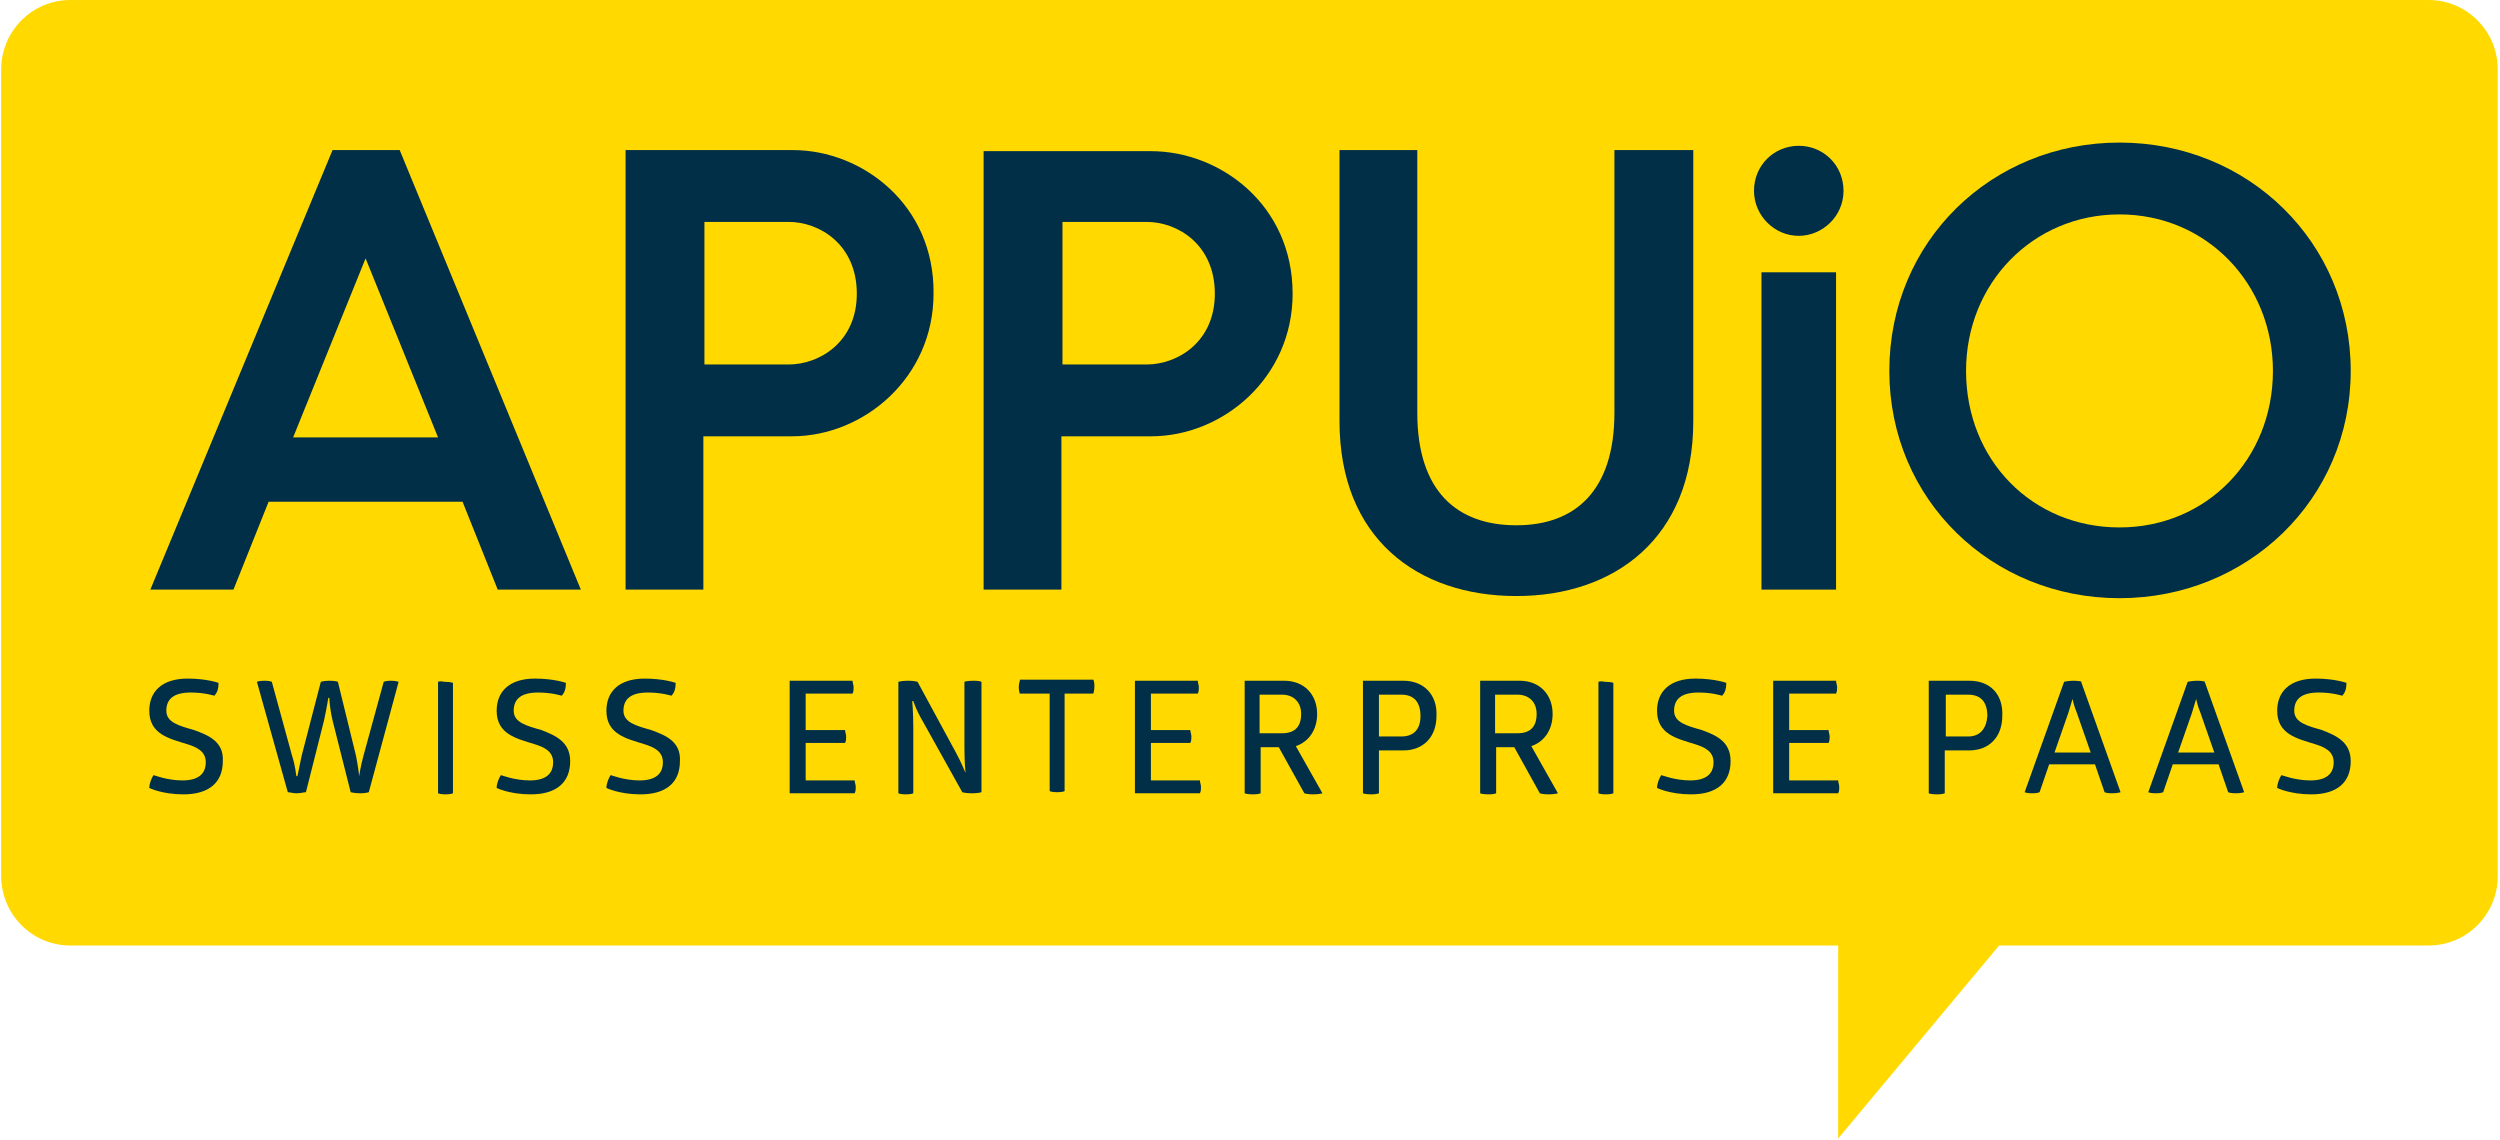
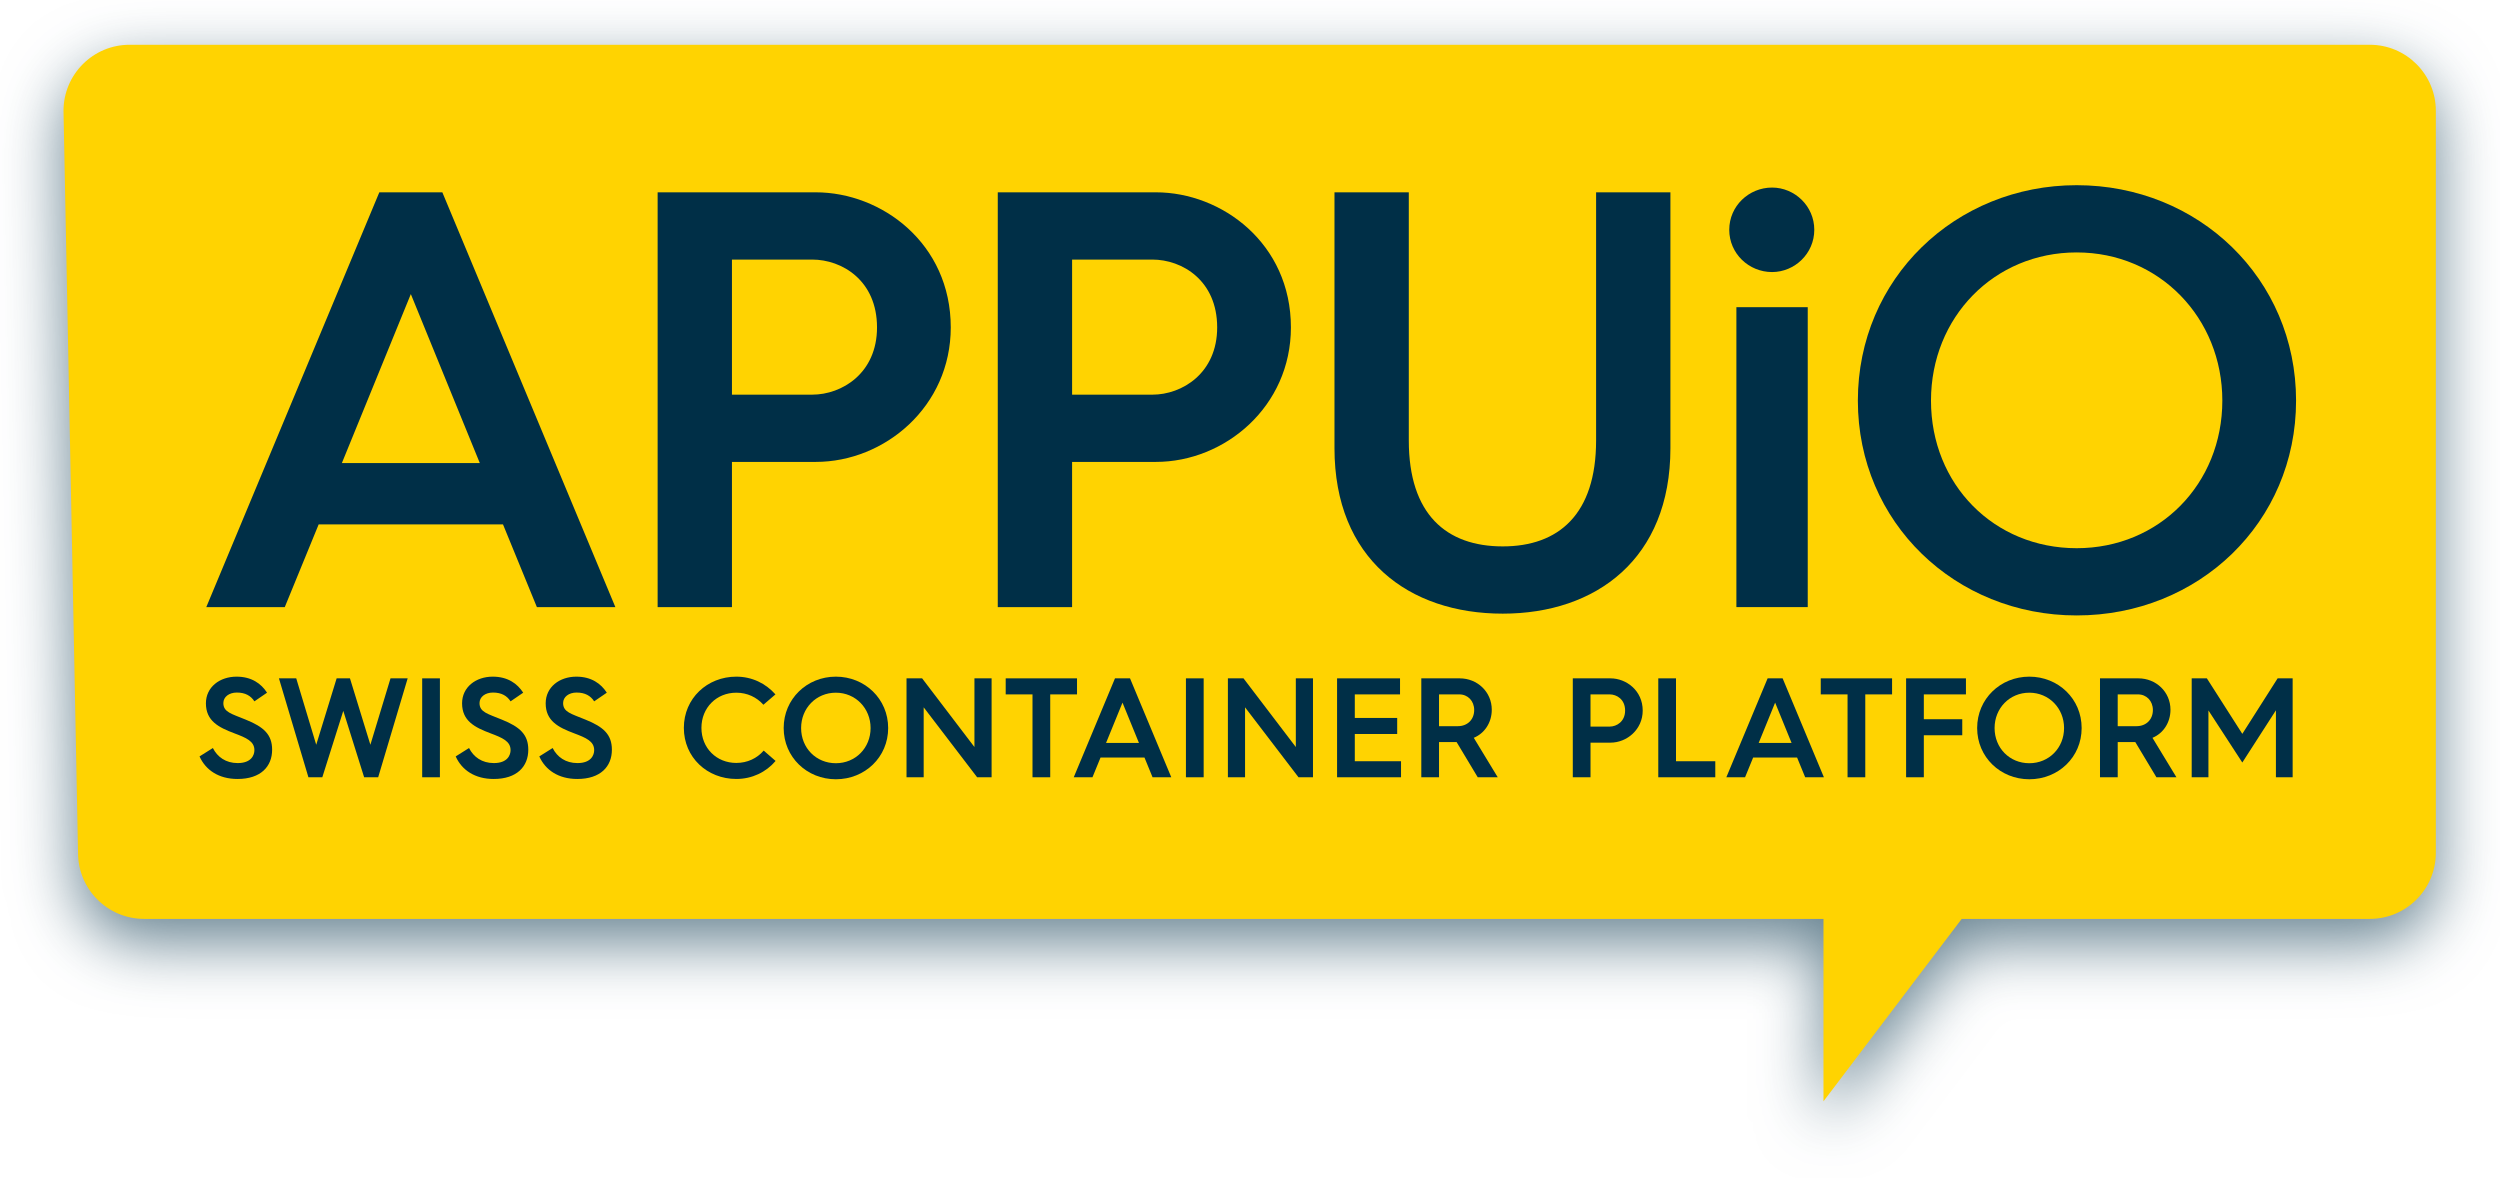
- <svg xmlns="http://www.w3.org/2000/svg" width="340px" height="155px" viewBox="0 0 340 155" version="1.1">
-   <defs />
+ <svg xmlns="http://www.w3.org/2000/svg" xmlns:xlink="http://www.w3.org/1999/xlink" width="433px" height="204px" viewBox="0 0 433 204" version="1.1">
+   <defs>
+     <path d="M399.447,1.253 L11.441,1.253 C5.123,1.253 0,6.38 0,12.704 L2.516,141.2 C2.516,147.524 7.639,152.652 13.957,152.652 L304.827,152.652 L304.827,184.245 L328.767,152.652 L399.445,152.652 C405.764,152.652 410.887,147.524 410.887,141.2 L410.887,12.704 C410.888,6.38 405.766,1.253 399.447,1.253" id="path-1" />
+     <filter x="-50%" y="-50%" width="200%" height="200%" filterUnits="objectBoundingBox" id="filter-2">
+       <feOffset dx="0" dy="4" in="SourceAlpha" result="shadowOffsetOuter1" />
+       <feGaussianBlur stdDeviation="5.5" in="shadowOffsetOuter1" result="shadowBlurOuter1" />
+       <feColorMatrix values="0 0 0 0 0   0 0 0 0 0.184   0 0 0 0 0.278  0 0 0 0.6 0" type="matrix" in="shadowBlurOuter1" />
+     </filter>
+   </defs>
  <g id="Page-1" stroke="none" stroke-width="1" fill="none" fill-rule="evenodd">
-     <g id="v3" transform="translate(-470, -270)">
-       <g id="appuio_logo" transform="translate(469, 270)">
-         <g id="Ebene_1" fill="#FFD900">
-           <path d="M331.276,0 L10.579,0 C5.362,0 1.159,4.228 1.159,9.477 L1.159,119.114 C1.159,124.363 5.362,128.591 10.579,128.591 L250.993,128.591 L250.993,154.834 L272.875,128.591 L331.276,128.591 C336.493,128.591 340.696,124.363 340.696,119.114 L340.696,9.477 C340.696,4.228 336.493,0 331.276,0 L331.276,0 Z" id="Shape" />
-         </g>
-         <g id="text" transform="translate(20.28814, 18.95327)" fill="#002F47">
-           <g id="Group">
-             <path d="M7.101,80.333 C5.072,79.75 3.333,79.312 3.333,77.708 C3.333,76.105 4.347,75.23 6.666,75.23 C8.55,75.23 9.854,75.667 9.854,75.667 C10.289,75.23 10.434,74.647 10.434,73.918 C10.434,73.918 8.84,73.335 6.231,73.335 C2.753,73.335 1.014,75.084 1.014,77.708 C1.014,80.916 3.768,81.499 6.086,82.228 C7.536,82.665 8.695,83.249 8.695,84.707 C8.695,86.31 7.681,87.185 5.507,87.185 C3.478,87.185 1.594,86.456 1.594,86.456 C1.304,86.893 1.014,87.622 1.014,88.206 C1.014,88.206 2.753,89.08 5.652,89.08 C9.13,89.08 11.014,87.477 11.014,84.561 C11.158,81.936 9.13,81.062 7.101,80.333 L7.101,80.333 Z" id="Shape" />
-             <path d="M32.896,73.772 L30.142,83.832 C29.708,85.436 29.563,86.602 29.563,86.602 L29.563,86.602 C29.563,86.602 29.418,85.29 29.128,83.832 L26.664,73.772 C26.664,73.772 26.375,73.626 25.505,73.626 C24.781,73.626 24.346,73.772 24.346,73.772 L21.737,83.832 C21.447,85.29 21.158,86.602 21.158,86.602 L21.013,86.602 C21.013,86.602 20.868,85.144 20.433,83.832 L17.68,73.772 C17.68,73.772 17.39,73.626 16.665,73.626 C15.941,73.626 15.651,73.772 15.651,73.772 L19.853,88.789 C20.143,88.789 20.578,88.935 21.013,88.935 C21.592,88.935 22.027,88.789 22.317,88.789 L24.781,79.021 C25.215,76.979 25.36,75.959 25.36,75.959 L25.505,75.959 C25.505,75.959 25.505,77.125 25.94,79.021 L28.403,88.789 C28.403,88.789 28.983,88.935 29.708,88.935 C30.432,88.935 30.867,88.789 30.867,88.789 L34.925,73.772 C34.925,73.772 34.49,73.626 33.91,73.626 C33.186,73.626 32.896,73.772 32.896,73.772 L32.896,73.772 Z" id="Shape" />
-             <path d="M40.286,73.772 L40.286,88.935 C40.286,88.935 40.576,89.08 41.301,89.08 C42.025,89.08 42.315,88.935 42.315,88.935 L42.315,73.918 C42.315,73.918 42.025,73.772 41.156,73.772 C40.576,73.626 40.286,73.772 40.286,73.772 L40.286,73.772 Z" id="Shape" />
-             <path d="M54.343,80.333 C52.314,79.75 50.575,79.312 50.575,77.708 C50.575,76.105 51.59,75.23 53.908,75.23 C55.792,75.23 57.097,75.667 57.097,75.667 C57.531,75.23 57.676,74.647 57.676,73.918 C57.676,73.918 56.082,73.335 53.474,73.335 C49.996,73.335 48.257,75.084 48.257,77.708 C48.257,80.916 51.01,81.499 53.329,82.228 C54.778,82.665 55.937,83.249 55.937,84.707 C55.937,86.31 54.923,87.185 52.749,87.185 C50.72,87.185 48.836,86.456 48.836,86.456 C48.547,86.893 48.257,87.622 48.257,88.206 C48.257,88.206 49.996,89.08 52.894,89.08 C56.372,89.08 58.256,87.477 58.256,84.561 C58.256,81.936 56.227,81.062 54.343,80.333 L54.343,80.333 Z" id="Shape" />
-             <path d="M25.94,1.458 L1.159,61.234 L12.463,61.234 L17.245,49.279 L43.619,49.279 L48.402,61.234 L59.705,61.234 L35.069,1.458 L25.94,1.458 L25.94,1.458 Z M20.578,40.531 L30.432,16.183 L40.286,40.531 L20.578,40.531 L20.578,40.531 Z" id="Shape" />
-             <path d="M69.269,80.333 C67.241,79.75 65.502,79.312 65.502,77.708 C65.502,76.105 66.516,75.23 68.835,75.23 C70.719,75.23 72.023,75.667 72.023,75.667 C72.458,75.23 72.603,74.647 72.603,73.918 C72.603,73.918 71.008,73.335 68.4,73.335 C64.922,73.335 63.183,75.084 63.183,77.708 C63.183,80.916 65.936,81.499 68.255,82.228 C69.704,82.665 70.864,83.249 70.864,84.707 C70.864,86.31 69.849,87.185 67.675,87.185 C65.647,87.185 63.763,86.456 63.763,86.456 C63.473,86.893 63.183,87.622 63.183,88.206 C63.183,88.206 64.922,89.08 67.82,89.08 C71.298,89.08 73.182,87.477 73.182,84.561 C73.327,81.936 71.298,81.062 69.269,80.333 L69.269,80.333 Z" id="Shape" />
-             <path d="M90.282,87.185 L90.282,82.082 L95.644,82.082 C95.789,81.791 95.789,81.499 95.789,81.207 C95.789,80.916 95.644,80.624 95.644,80.333 L90.282,80.333 L90.282,75.376 L96.658,75.376 C96.803,75.084 96.803,74.793 96.803,74.501 C96.803,74.209 96.658,73.918 96.658,73.626 L88.108,73.626 L88.108,88.935 L96.948,88.935 C97.093,88.643 97.093,88.351 97.093,88.06 C97.093,87.768 96.948,87.477 96.948,87.185 L90.282,87.185 L90.282,87.185 Z" id="Shape" />
-             <path d="M88.543,1.458 L65.792,1.458 L65.792,61.234 L76.37,61.234 L76.37,40.385 L88.398,40.385 C98.253,40.385 107.672,32.366 107.672,20.994 C107.817,8.893 97.963,1.458 88.543,1.458 L88.543,1.458 Z M87.964,30.617 L76.515,30.617 L76.515,11.226 L87.964,11.226 C92.166,11.226 97.238,14.288 97.238,20.994 C97.238,27.555 92.166,30.617 87.964,30.617 L87.964,30.617 Z" id="Shape" />
-             <path d="M111.875,73.772 L111.875,82.665 C111.875,84.707 112.019,86.164 112.019,86.164 L112.019,86.164 C112.019,86.164 111.44,84.707 110.715,83.394 L105.498,73.772 C105.498,73.772 105.064,73.626 104.194,73.626 C103.325,73.626 102.89,73.772 102.89,73.772 L102.89,88.935 C102.89,88.935 103.18,89.08 103.904,89.08 C104.629,89.08 104.919,88.935 104.919,88.935 L104.919,80.041 C104.919,77.854 104.774,76.396 104.774,76.396 L104.919,76.396 C104.919,76.396 105.353,77.708 106.223,79.166 L111.585,88.789 C111.585,88.789 112.019,88.935 112.889,88.935 C113.758,88.935 114.193,88.789 114.193,88.789 L114.193,73.772 C114.193,73.772 113.903,73.626 113.179,73.626 C112.164,73.626 111.875,73.772 111.875,73.772 L111.875,73.772 Z" id="Shape" />
-             <path d="M125.207,40.385 L137.235,40.385 C147.089,40.385 156.508,32.366 156.508,20.994 C156.508,8.893 146.654,1.604 137.235,1.604 L114.483,1.604 L114.483,61.234 L125.062,61.234 L125.062,40.385 L125.207,40.385 Z M125.207,11.226 L136.655,11.226 C140.858,11.226 145.93,14.288 145.93,20.994 C145.93,27.555 140.858,30.617 136.655,30.617 L125.207,30.617 L125.207,11.226 L125.207,11.226 Z" id="Shape" />
-             <path d="M119.41,73.626 C119.41,73.626 119.265,74.064 119.265,74.501 C119.265,75.084 119.41,75.376 119.41,75.376 L123.468,75.376 L123.468,88.643 C123.468,88.643 123.758,88.789 124.482,88.789 C125.207,88.789 125.497,88.643 125.497,88.643 L125.497,75.376 L129.409,75.376 C129.409,75.376 129.554,74.938 129.554,74.355 C129.554,73.772 129.409,73.48 129.409,73.48 L119.41,73.48 L119.41,73.626 Z" id="Shape" />
-             <path d="M137.235,87.185 L137.235,82.082 L142.597,82.082 C142.742,81.791 142.742,81.499 142.742,81.207 C142.742,80.916 142.597,80.624 142.597,80.333 L137.235,80.333 L137.235,75.376 L143.611,75.376 C143.756,75.084 143.756,74.793 143.756,74.501 C143.756,74.209 143.611,73.918 143.611,73.626 L135.061,73.626 L135.061,88.935 L143.901,88.935 C144.046,88.643 144.046,88.351 144.046,88.06 C144.046,87.768 143.901,87.477 143.901,87.185 L137.235,87.185 L137.235,87.185 Z" id="Shape" />
-             <path d="M159.842,78.146 C159.842,75.521 158.103,73.626 155.349,73.626 L149.987,73.626 L149.987,88.935 C149.987,88.935 150.277,89.08 151.147,89.08 C151.871,89.08 152.161,88.935 152.161,88.935 L152.161,82.665 L154.625,82.665 L158.103,88.935 C158.103,88.935 158.537,89.08 159.262,89.08 C160.131,89.08 160.566,88.935 160.566,88.935 L156.943,82.52 C158.682,81.936 159.842,80.333 159.842,78.146 L159.842,78.146 Z M152.016,80.916 L152.016,75.521 L155.059,75.521 C156.653,75.521 157.668,76.542 157.668,78.146 C157.668,79.895 156.798,80.77 155.059,80.77 L152.016,80.77 L152.016,80.916 Z" id="Shape" />
-             <path d="M171.58,73.626 L166.073,73.626 L166.073,88.935 C166.073,88.935 166.363,89.08 167.232,89.08 C167.957,89.08 168.247,88.935 168.247,88.935 L168.247,83.103 L171.58,83.103 C174.333,83.103 176.072,81.207 176.072,78.437 C176.217,75.521 174.333,73.626 171.58,73.626 L171.58,73.626 Z M171.29,81.207 L168.247,81.207 L168.247,75.521 L171.29,75.521 C173.029,75.521 173.898,76.542 173.898,78.437 C173.898,80.187 173.029,81.207 171.29,81.207 L171.29,81.207 Z" id="Shape" />
-             <path d="M191.868,78.146 C191.868,75.521 190.129,73.626 187.375,73.626 L182.014,73.626 L182.014,88.935 C182.014,88.935 182.303,89.08 183.173,89.08 C183.897,89.08 184.187,88.935 184.187,88.935 L184.187,82.665 L186.651,82.665 L190.129,88.935 C190.129,88.935 190.564,89.08 191.288,89.08 C192.158,89.08 192.592,88.935 192.592,88.935 L188.969,82.52 C190.708,81.936 191.868,80.333 191.868,78.146 L191.868,78.146 Z M184.042,80.916 L184.042,75.521 L187.086,75.521 C188.68,75.521 189.694,76.542 189.694,78.146 C189.694,79.895 188.825,80.77 187.086,80.77 L184.042,80.77 L184.042,80.916 Z" id="Shape" />
-             <path d="M198.099,73.772 L198.099,88.935 C198.099,88.935 198.389,89.08 199.114,89.08 C199.838,89.08 200.128,88.935 200.128,88.935 L200.128,73.918 C200.128,73.918 199.838,73.772 198.969,73.772 C198.389,73.626 198.099,73.772 198.099,73.772 L198.099,73.772 Z" id="Shape" />
-             <path d="M210.852,1.458 L200.273,1.458 L200.273,37.178 C200.273,47.821 194.911,52.486 186.941,52.486 C178.825,52.486 173.464,47.821 173.464,37.178 L173.464,1.458 L162.885,1.458 L162.885,38.344 C162.885,54.236 173.464,62.108 186.941,62.108 C200.273,62.108 210.997,54.236 210.997,38.344 L210.997,1.458 L210.852,1.458 Z" id="Shape" />
-             <path d="M212.156,80.333 C210.127,79.75 208.388,79.312 208.388,77.708 C208.388,76.105 209.403,75.23 211.721,75.23 C213.605,75.23 214.909,75.667 214.909,75.667 C215.344,75.23 215.489,74.647 215.489,73.918 C215.489,73.918 213.895,73.335 211.286,73.335 C207.808,73.335 206.069,75.084 206.069,77.708 C206.069,80.916 208.823,81.499 211.142,82.228 C212.591,82.665 213.75,83.249 213.75,84.707 C213.75,86.31 212.736,87.185 210.562,87.185 C208.533,87.185 206.649,86.456 206.649,86.456 C206.359,86.893 206.069,87.622 206.069,88.206 C206.069,88.206 207.808,89.08 210.707,89.08 C214.185,89.08 216.069,87.477 216.069,84.561 C216.069,81.936 214.185,81.062 212.156,80.333 L212.156,80.333 Z" id="Shape" />
-             <path d="M224.039,87.185 L224.039,82.082 L229.401,82.082 C229.546,81.791 229.546,81.499 229.546,81.207 C229.546,80.916 229.401,80.624 229.401,80.333 L224.039,80.333 L224.039,75.376 L230.415,75.376 C230.56,75.084 230.56,74.793 230.56,74.501 C230.56,74.209 230.415,73.918 230.415,73.626 L221.865,73.626 L221.865,88.935 L230.705,88.935 C230.85,88.643 230.85,88.351 230.85,88.06 C230.85,87.768 230.705,87.477 230.705,87.185 L224.039,87.185 L224.039,87.185 Z" id="Shape" />
-             <rect id="Rectangle-path" x="220.271" y="18.079" width="10.144" height="43.155" />
-             <path d="M225.343,0.875 C222.01,0.875 219.257,3.499 219.257,6.998 C219.257,10.351 222.01,13.121 225.343,13.121 C228.531,13.121 231.43,10.497 231.43,6.998 C231.43,3.499 228.676,0.875 225.343,0.875 L225.343,0.875 Z" id="Shape" />
-             <path d="M268.963,62.4 C286.353,62.4 300.409,48.987 300.409,31.492 C300.409,13.996 286.497,0.437 268.963,0.437 C251.573,0.437 237.661,13.85 237.661,31.492 C237.661,48.987 251.573,62.4 268.963,62.4 L268.963,62.4 Z M268.963,10.206 C280.846,10.206 289.831,19.682 289.831,31.492 C289.831,43.447 280.846,52.778 268.963,52.778 C257.08,52.778 248.095,43.593 248.095,31.492 C248.095,19.536 257.225,10.206 268.963,10.206 L268.963,10.206 Z" id="Shape" />
-             <path d="M248.53,73.626 L243.023,73.626 L243.023,88.935 C243.023,88.935 243.313,89.08 244.182,89.08 C244.907,89.08 245.197,88.935 245.197,88.935 L245.197,83.103 L248.53,83.103 C251.283,83.103 253.022,81.207 253.022,78.437 C253.167,75.521 251.428,73.626 248.53,73.626 L248.53,73.626 Z M248.385,81.207 L245.342,81.207 L245.342,75.521 L248.385,75.521 C250.124,75.521 250.993,76.542 250.993,78.437 C250.848,80.187 249.979,81.207 248.385,81.207 L248.385,81.207 Z" id="Shape" />
-             <path d="M262.731,73.626 C262.007,73.626 261.427,73.772 261.427,73.772 L256.065,88.789 C256.065,88.789 256.355,88.935 257.08,88.935 C257.804,88.935 258.094,88.789 258.094,88.789 L259.398,84.998 L265.63,84.998 L266.934,88.789 C266.934,88.789 267.224,88.935 267.948,88.935 C268.673,88.935 269.108,88.789 269.108,88.789 L263.746,73.772 C264.036,73.772 263.456,73.626 262.731,73.626 L262.731,73.626 Z M260.123,83.394 L262.007,78 C262.297,76.979 262.586,76.105 262.586,76.105 L262.586,76.105 C262.586,76.105 262.731,76.979 263.166,78 L265.05,83.394 L260.123,83.394 L260.123,83.394 Z" id="Shape" />
-             <path d="M279.542,73.626 C278.817,73.626 278.237,73.772 278.237,73.772 L272.875,88.789 C272.875,88.789 273.165,88.935 273.89,88.935 C274.614,88.935 274.904,88.789 274.904,88.789 L276.208,84.998 L282.44,84.998 L283.744,88.789 C283.744,88.789 284.034,88.935 284.758,88.935 C285.483,88.935 285.918,88.789 285.918,88.789 L280.556,73.772 C280.701,73.772 280.266,73.626 279.542,73.626 L279.542,73.626 Z M276.933,83.394 L278.817,78 C279.107,76.979 279.397,76.105 279.397,76.105 L279.397,76.105 C279.397,76.105 279.542,76.979 279.976,78 L281.86,83.394 L276.933,83.394 L276.933,83.394 Z" id="Shape" />
-             <path d="M296.497,80.333 C294.468,79.75 292.729,79.312 292.729,77.708 C292.729,76.105 293.743,75.23 296.062,75.23 C297.946,75.23 299.25,75.667 299.25,75.667 C299.685,75.23 299.83,74.647 299.83,73.918 C299.83,73.918 298.236,73.335 295.627,73.335 C292.149,73.335 290.41,75.084 290.41,77.708 C290.41,80.916 293.164,81.499 295.482,82.228 C296.931,82.665 298.091,83.249 298.091,84.707 C298.091,86.31 297.076,87.185 294.903,87.185 C292.874,87.185 290.99,86.456 290.99,86.456 C290.7,86.893 290.41,87.622 290.41,88.206 C290.41,88.206 292.149,89.08 295.047,89.08 C298.525,89.08 300.409,87.477 300.409,84.561 C300.409,81.936 298.381,81.062 296.497,80.333 L296.497,80.333 Z" id="Shape" />
+     <g id="Startseite" transform="translate(-431, -394)">
+       <g id="logo-appuio" transform="translate(442, 400)">
+         <g id="Group-3" transform="translate(0, 0.501849)">
+           <g id="Fill-1">
+             <use fill="black" fill-opacity="1" filter="url(#filter-2)" xlink:href="#path-1" />
+             <use fill="#FFD301" fill-rule="evenodd" xlink:href="#path-1" />
          </g>
        </g>
+         <path d="M48.211,74.207 L60.157,44.935 L72.104,74.207 L48.211,74.207 Z M54.698,27.31 L24.729,99.15 L38.323,99.15 L44.193,84.823 L76.118,84.823 L81.988,99.15 L95.58,99.15 L65.613,27.31 L54.698,27.31 Z" id="Fill-4" fill="#002F47" />
+         <path d="M129.677,62.354 L115.774,62.354 L115.774,38.958 L129.677,38.958 C134.826,38.958 140.9,42.566 140.9,50.708 C140.9,58.644 134.826,62.354 129.677,62.354 M130.294,27.31 L102.902,27.31 L102.902,99.15 L115.774,99.15 L115.774,74.002 L130.294,74.002 C142.24,74.002 153.671,64.416 153.671,50.708 C153.672,36.175 141.724,27.31 130.294,27.31" id="Fill-6" fill="#002F47" />
+         <path d="M174.688,38.958 L188.591,38.958 C193.74,38.958 199.815,42.566 199.815,50.708 C199.815,58.644 193.74,62.356 188.591,62.356 L174.688,62.356 L174.688,38.958 Z M174.688,74.002 L189.208,74.002 C201.154,74.002 212.585,64.416 212.585,50.708 C212.585,36.175 200.639,27.31 189.208,27.31 L161.814,27.31 L161.814,99.15 L174.686,99.15 L174.686,74.002 L174.688,74.002 Z" id="Fill-8" fill="#002F47" />
+         <path d="M278.316,27.31 L265.444,27.31 L265.444,70.29 C265.444,83.07 258.955,88.636 249.276,88.636 C239.491,88.636 233.004,83.07 233.004,70.29 L233.004,27.31 L220.132,27.31 L220.132,71.631 C220.132,90.801 233.004,100.284 249.276,100.284 C265.444,100.284 278.316,90.801 278.316,71.631 L278.316,27.31 Z" id="Fill-10" fill="#002F47" />
+         <polygon id="Fill-12" fill="#002F47" points="289.743 99.15 302.099 99.15 302.099 47.204 289.743 47.204" />
+         <path d="M295.921,26.486 C291.905,26.486 288.507,29.681 288.507,33.803 C288.507,37.926 291.905,41.12 295.921,41.12 C299.834,41.12 303.234,37.925 303.234,33.803 C303.234,29.681 299.834,26.486 295.921,26.486" id="Fill-14" fill="#002F47" />
+         <path d="M348.678,37.721 C362.993,37.721 373.908,49.058 373.908,63.386 C373.908,77.815 362.991,88.948 348.678,88.948 C334.365,88.948 323.448,77.92 323.448,63.386 C323.448,48.955 334.363,37.721 348.678,37.721 M348.678,100.594 C369.79,100.594 386.679,84.516 386.679,63.386 C386.679,42.257 369.79,26.075 348.678,26.075 C327.67,26.075 310.781,42.257 310.781,63.386 C310.781,84.514 327.67,100.594 348.678,100.594" id="Fill-15" fill="#002F47" />
+         <path d="M25.868,123.56 C26.654,125.11 28.104,126.166 30.165,126.166 C32.548,126.166 33.063,124.764 33.063,123.929 C33.063,122.381 31.663,121.79 29.576,121.004 C26.826,119.972 24.664,118.842 24.664,115.818 C24.664,112.991 27.071,111.196 29.969,111.196 C32.573,111.196 34.242,112.402 35.25,113.974 L33.063,115.473 C32.448,114.515 31.493,113.95 30.018,113.95 C28.666,113.95 27.685,114.711 27.685,115.767 C27.685,117.34 29.059,117.612 31.564,118.643 C34.683,119.898 36.132,121.226 36.132,123.855 C36.132,126.755 34.166,128.919 30.141,128.919 C26.875,128.919 24.615,127.37 23.559,125.01 L25.868,123.56 Z" id="Fill-16" fill="#002F47" />
+         <polygon id="Fill-17" fill="#002F47" points="37.311 111.491 40.308 111.491 43.77 122.995 47.306 111.491 49.614 111.491 53.15 122.995 56.637 111.491 59.609 111.491 54.5 128.624 52.068 128.624 48.458 117.12 44.824 128.624 42.417 128.624" />
+         <polygon id="Fill-18" fill="#002F47" points="62.123 128.624 65.192 128.624 65.192 111.491 62.123 111.491" />
+         <path d="M70.236,123.56 C71.022,125.11 72.472,126.166 74.533,126.166 C76.916,126.166 77.431,124.764 77.431,123.929 C77.431,122.381 76.031,121.79 73.944,121.004 C71.194,119.972 69.032,118.842 69.032,115.818 C69.032,112.991 71.439,111.196 74.337,111.196 C76.941,111.196 78.61,112.402 79.618,113.974 L77.431,115.473 C76.816,114.515 75.861,113.95 74.386,113.95 C73.034,113.95 72.053,114.711 72.053,115.767 C72.053,117.34 73.427,117.612 75.932,118.643 C79.051,119.898 80.5,121.226 80.5,123.855 C80.5,126.755 78.534,128.919 74.509,128.919 C71.243,128.919 68.983,127.37 67.927,125.01 L70.236,123.56 Z" id="Fill-19" fill="#002F47" />
+         <path d="M84.716,123.56 C85.501,125.11 86.951,126.166 89.013,126.166 C91.396,126.166 91.911,124.764 91.911,123.929 C91.911,122.381 90.512,121.79 88.424,121.004 C85.673,119.972 83.512,118.842 83.512,115.818 C83.512,112.991 85.919,111.196 88.817,111.196 C91.42,111.196 93.091,112.402 94.097,113.974 L91.911,115.473 C91.297,114.515 90.34,113.95 88.866,113.95 C87.514,113.95 86.532,114.711 86.532,115.767 C86.532,117.34 87.907,117.612 90.412,118.643 C93.531,119.898 94.979,121.226 94.979,123.855 C94.979,126.755 93.014,128.919 88.988,128.919 C85.722,128.919 83.462,127.37 82.407,125.01 L84.716,123.56 Z" id="Fill-20" fill="#002F47" />
+         <path d="M116.529,111.196 C119.256,111.196 121.638,112.377 123.307,114.269 L121.219,116.062 C120.066,114.76 118.419,113.974 116.529,113.974 C113.091,113.974 110.488,116.58 110.488,120.07 C110.488,123.56 113.091,126.141 116.529,126.141 C118.421,126.141 120.115,125.355 121.27,124.002 L123.332,125.796 C121.687,127.738 119.256,128.917 116.529,128.917 C111.494,128.917 107.443,125.182 107.443,120.068 C107.443,114.957 111.496,111.196 116.529,111.196" id="Fill-21" fill="#002F47" />
+         <path d="M133.77,126.19 C137.184,126.19 139.787,123.536 139.787,120.095 C139.787,116.678 137.184,113.974 133.77,113.974 C130.357,113.974 127.753,116.654 127.753,120.095 C127.753,123.56 130.355,126.19 133.77,126.19 M133.77,111.196 C138.804,111.196 142.831,115.055 142.831,120.095 C142.831,125.132 138.804,128.968 133.77,128.968 C128.76,128.968 124.733,125.132 124.733,120.095 C124.731,115.055 128.76,111.196 133.77,111.196" id="Fill-22" fill="#002F47" />
+         <polygon id="Fill-23" fill="#002F47" points="146.011 111.491 148.713 111.491 157.773 123.388 157.773 111.491 160.745 111.491 160.745 128.624 158.24 128.624 148.981 116.508 148.981 128.624 146.009 128.624 146.009 111.491" />
+         <polygon id="Fill-24" fill="#002F47" points="167.828 114.269 163.187 114.269 163.187 111.491 175.54 111.491 175.54 114.269 170.899 114.269 170.899 128.624 167.83 128.624 167.83 114.269" />
+         <path d="M186.266,122.676 L183.417,115.694 L180.568,122.676 L186.266,122.676 Z M182.116,111.491 L184.72,111.491 L191.866,128.624 L188.624,128.624 L187.225,125.208 L179.613,125.208 L178.214,128.624 L174.972,128.624 L182.116,111.491 Z" id="Fill-25" fill="#002F47" />
+         <polygon id="Fill-26" fill="#002F47" points="194.404 128.624 197.474 128.624 197.474 111.491 194.404 111.491" />
+         <polygon id="Fill-27" fill="#002F47" points="201.673 111.491 204.375 111.491 213.437 123.388 213.437 111.491 216.409 111.491 216.409 128.624 213.902 128.624 204.643 116.508 204.643 128.624 201.671 128.624 201.671 111.491" />
+         <polygon id="Fill-28" fill="#002F47" points="220.581 111.491 231.486 111.491 231.486 114.269 223.651 114.269 223.651 118.349 230.993 118.349 230.993 121.126 223.651 121.126 223.651 125.845 231.658 125.845 231.658 128.623 220.581 128.623" />
+         <path d="M241.506,119.773 C243.176,119.773 244.33,118.619 244.33,116.971 C244.33,115.399 243.224,114.267 241.751,114.267 L238.238,114.267 L238.238,119.773 L241.506,119.773 Z M235.17,111.491 L241.826,111.491 C244.87,111.491 247.375,113.827 247.375,116.924 C247.375,119.186 246.097,121.03 244.258,121.79 L248.408,128.624 L244.944,128.624 L241.285,122.528 L241.236,122.528 L238.239,122.528 L238.239,128.624 L235.17,128.624 L235.17,111.491 L235.17,111.491 Z" id="Fill-29" fill="#002F47" />
+         <path d="M267.793,119.847 C269.02,119.847 270.468,118.963 270.468,117.069 C270.468,115.129 269.02,114.267 267.793,114.267 L264.476,114.267 L264.476,119.847 L267.793,119.847 Z M261.408,111.491 L267.942,111.491 C270.668,111.491 273.517,113.606 273.517,117.071 C273.517,120.34 270.791,122.627 267.942,122.627 L264.478,122.627 L264.478,128.624 L261.408,128.624 L261.408,111.491 Z" id="Fill-30" fill="#002F47" />
+         <polygon id="Fill-31" fill="#002F47" points="276.214 111.491 279.283 111.491 279.283 125.847 286.088 125.847 286.088 128.624 276.214 128.624" />
+         <path d="M299.301,122.676 L296.452,115.694 L293.603,122.676 L299.301,122.676 Z M295.152,111.491 L297.753,111.491 L304.899,128.624 L301.658,128.624 L300.257,125.208 L292.644,125.208 L291.244,128.624 L288.002,128.624 L295.152,111.491 Z" id="Fill-32" fill="#002F47" />
+         <polygon id="Fill-33" fill="#002F47" points="308.995 114.269 304.354 114.269 304.354 111.491 316.707 111.491 316.707 114.269 312.066 114.269 312.066 128.624 308.996 128.624 308.996 114.269" />
+         <polygon id="Fill-34" fill="#002F47" points="319.137 111.491 329.502 111.491 329.502 114.269 322.207 114.269 322.207 118.57 328.864 118.57 328.864 121.347 322.207 121.347 322.207 128.623 319.137 128.623" />
+         <path d="M340.479,126.19 C343.892,126.19 346.496,123.536 346.496,120.095 C346.496,116.678 343.894,113.974 340.479,113.974 C337.063,113.974 334.462,116.654 334.462,120.095 C334.462,123.56 337.063,126.19 340.479,126.19 M340.479,111.196 C345.514,111.196 349.541,115.055 349.541,120.095 C349.541,125.132 345.514,128.968 340.479,128.968 C335.47,128.968 331.443,125.132 331.443,120.095 C331.441,115.055 335.468,111.196 340.479,111.196" id="Fill-35" fill="#002F47" />
+         <path d="M359.055,119.773 C360.726,119.773 361.88,118.619 361.88,116.971 C361.88,115.399 360.773,114.267 359.301,114.267 L355.787,114.267 L355.787,119.773 L359.055,119.773 Z M352.719,111.491 L359.376,111.491 C362.42,111.491 364.925,113.827 364.925,116.924 C364.925,119.186 363.647,121.03 361.808,121.79 L365.958,128.624 L362.493,128.624 L358.834,122.528 L358.785,122.528 L355.789,122.528 L355.789,128.624 L352.719,128.624 L352.719,111.491 L352.719,111.491 Z" id="Fill-36" fill="#002F47" />
+         <polygon id="Fill-37" fill="#002F47" points="368.601 111.491 371.23 111.491 377.369 121.104 383.484 111.491 386.086 111.491 386.086 128.624 383.19 128.624 383.19 117.024 377.369 126.068 371.5 117.047 371.5 128.624 368.601 128.624" />
      </g>
    </g>
  </g>
</svg>
